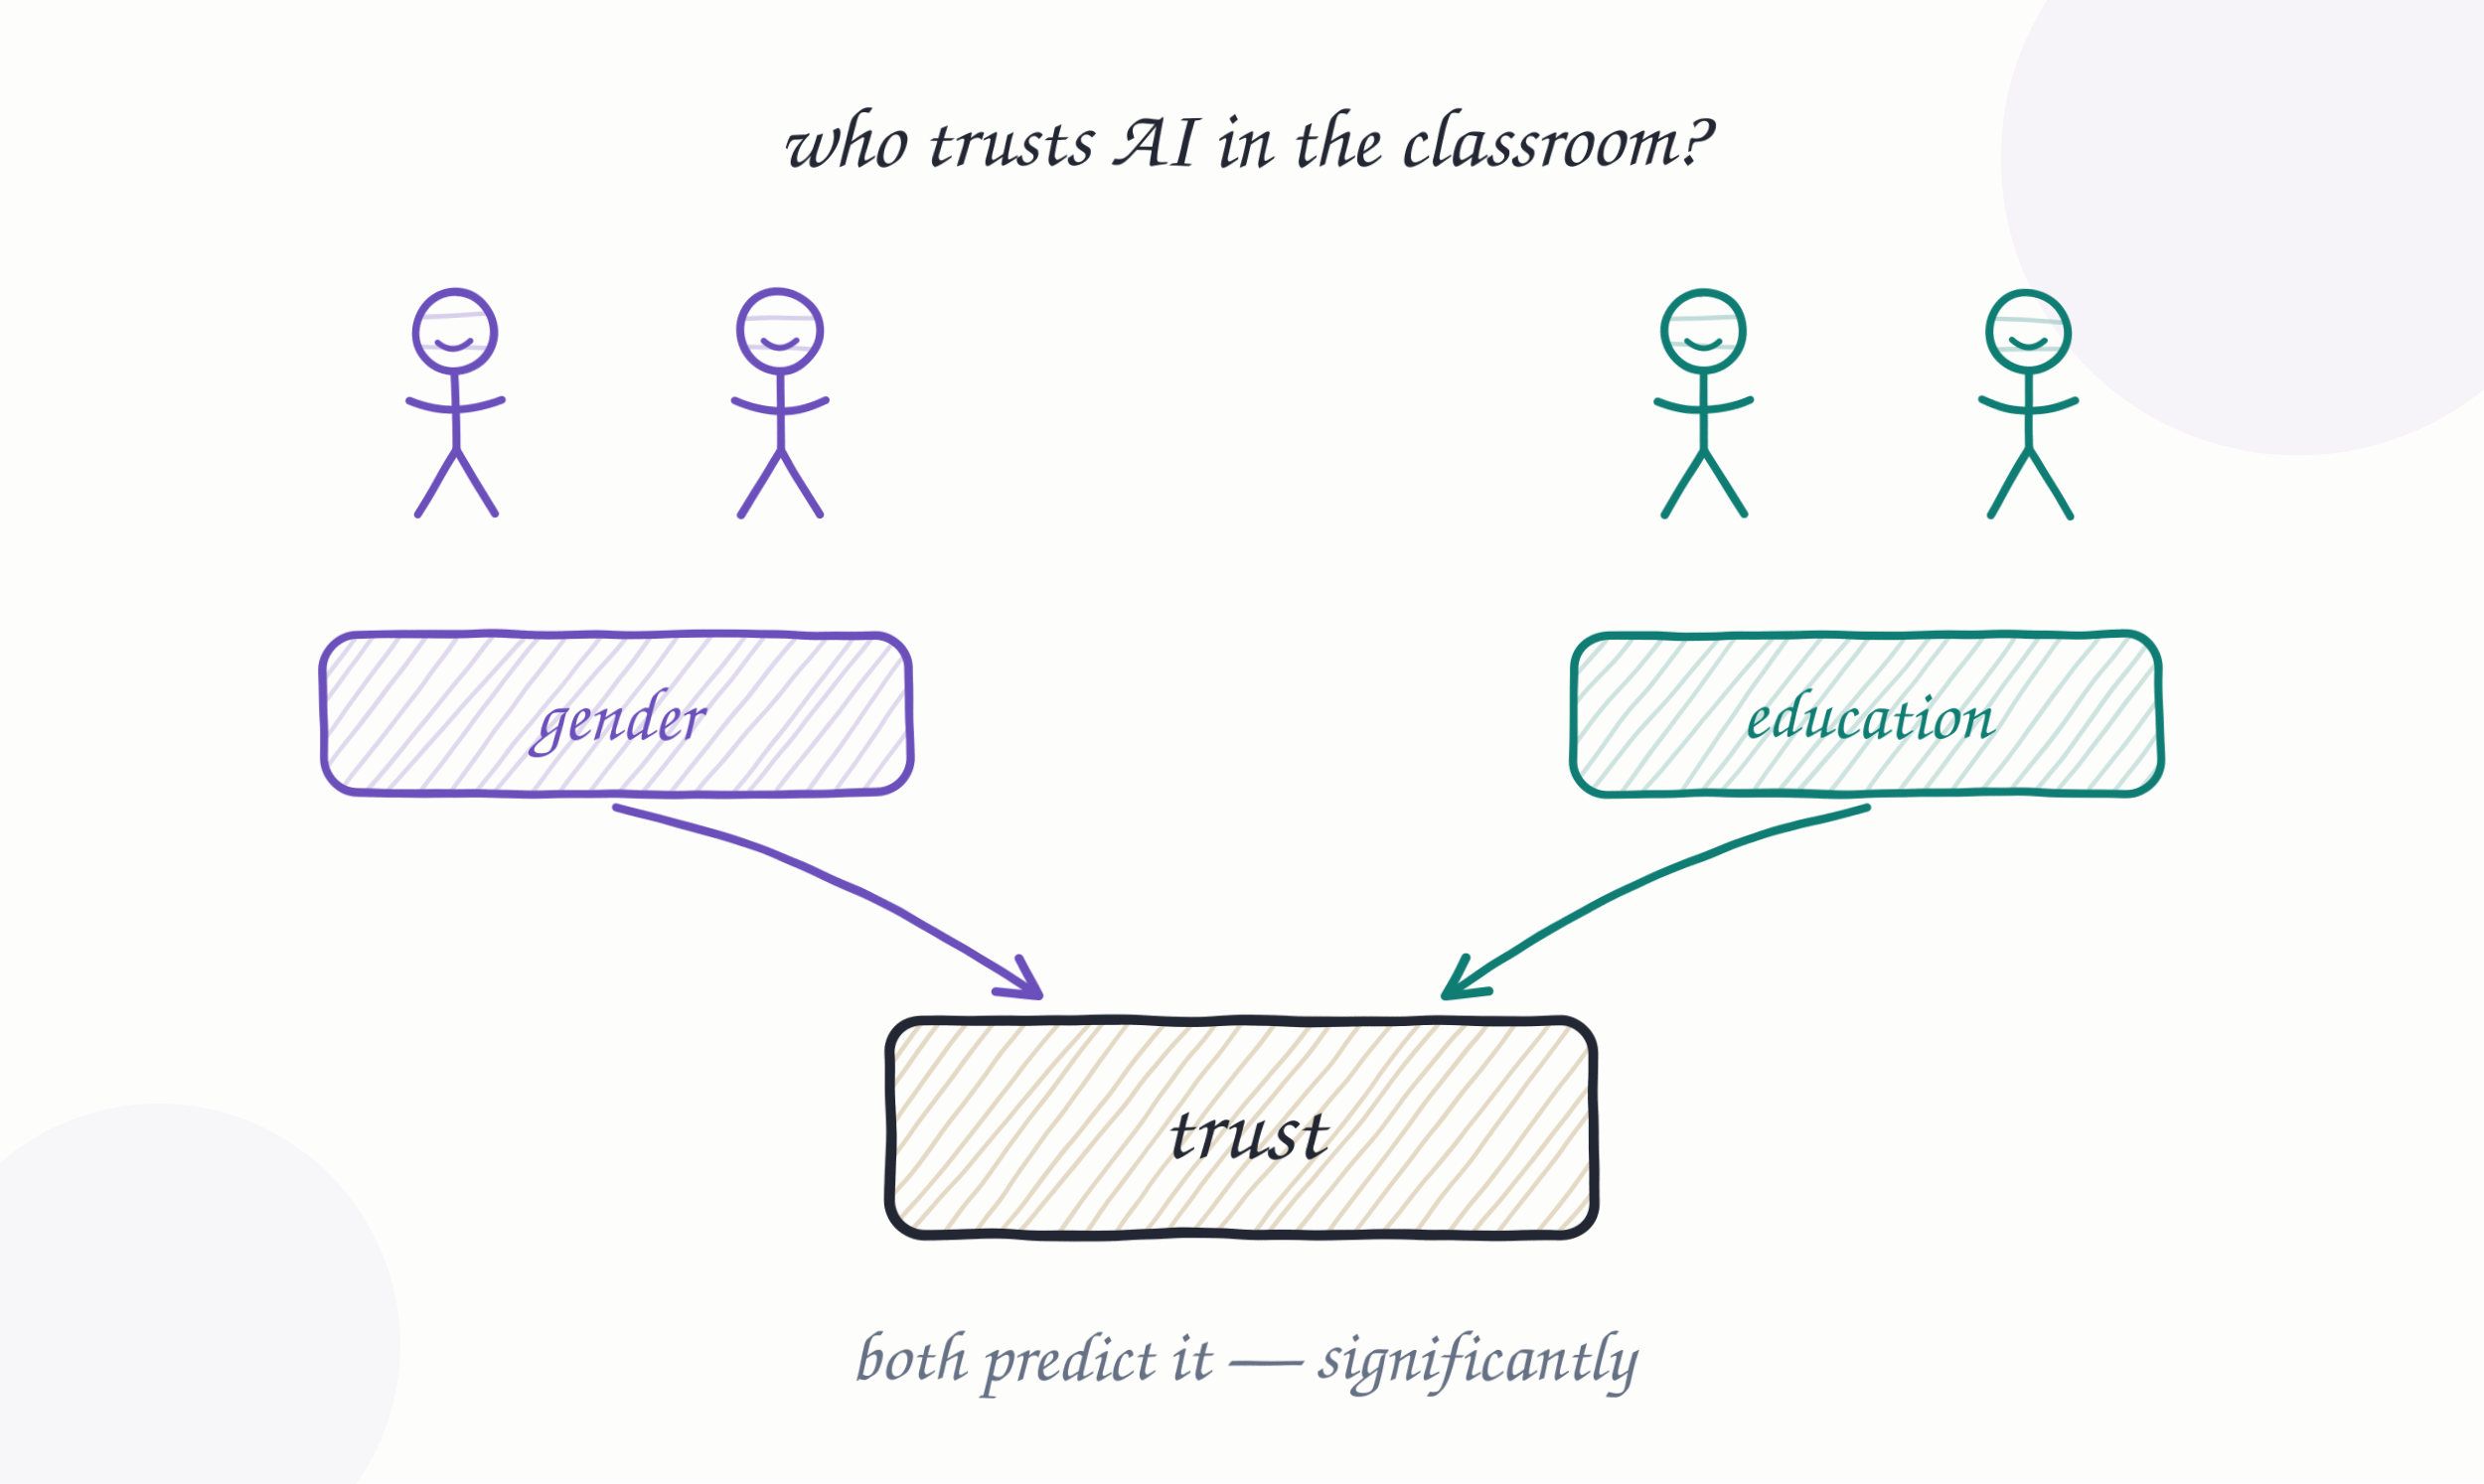
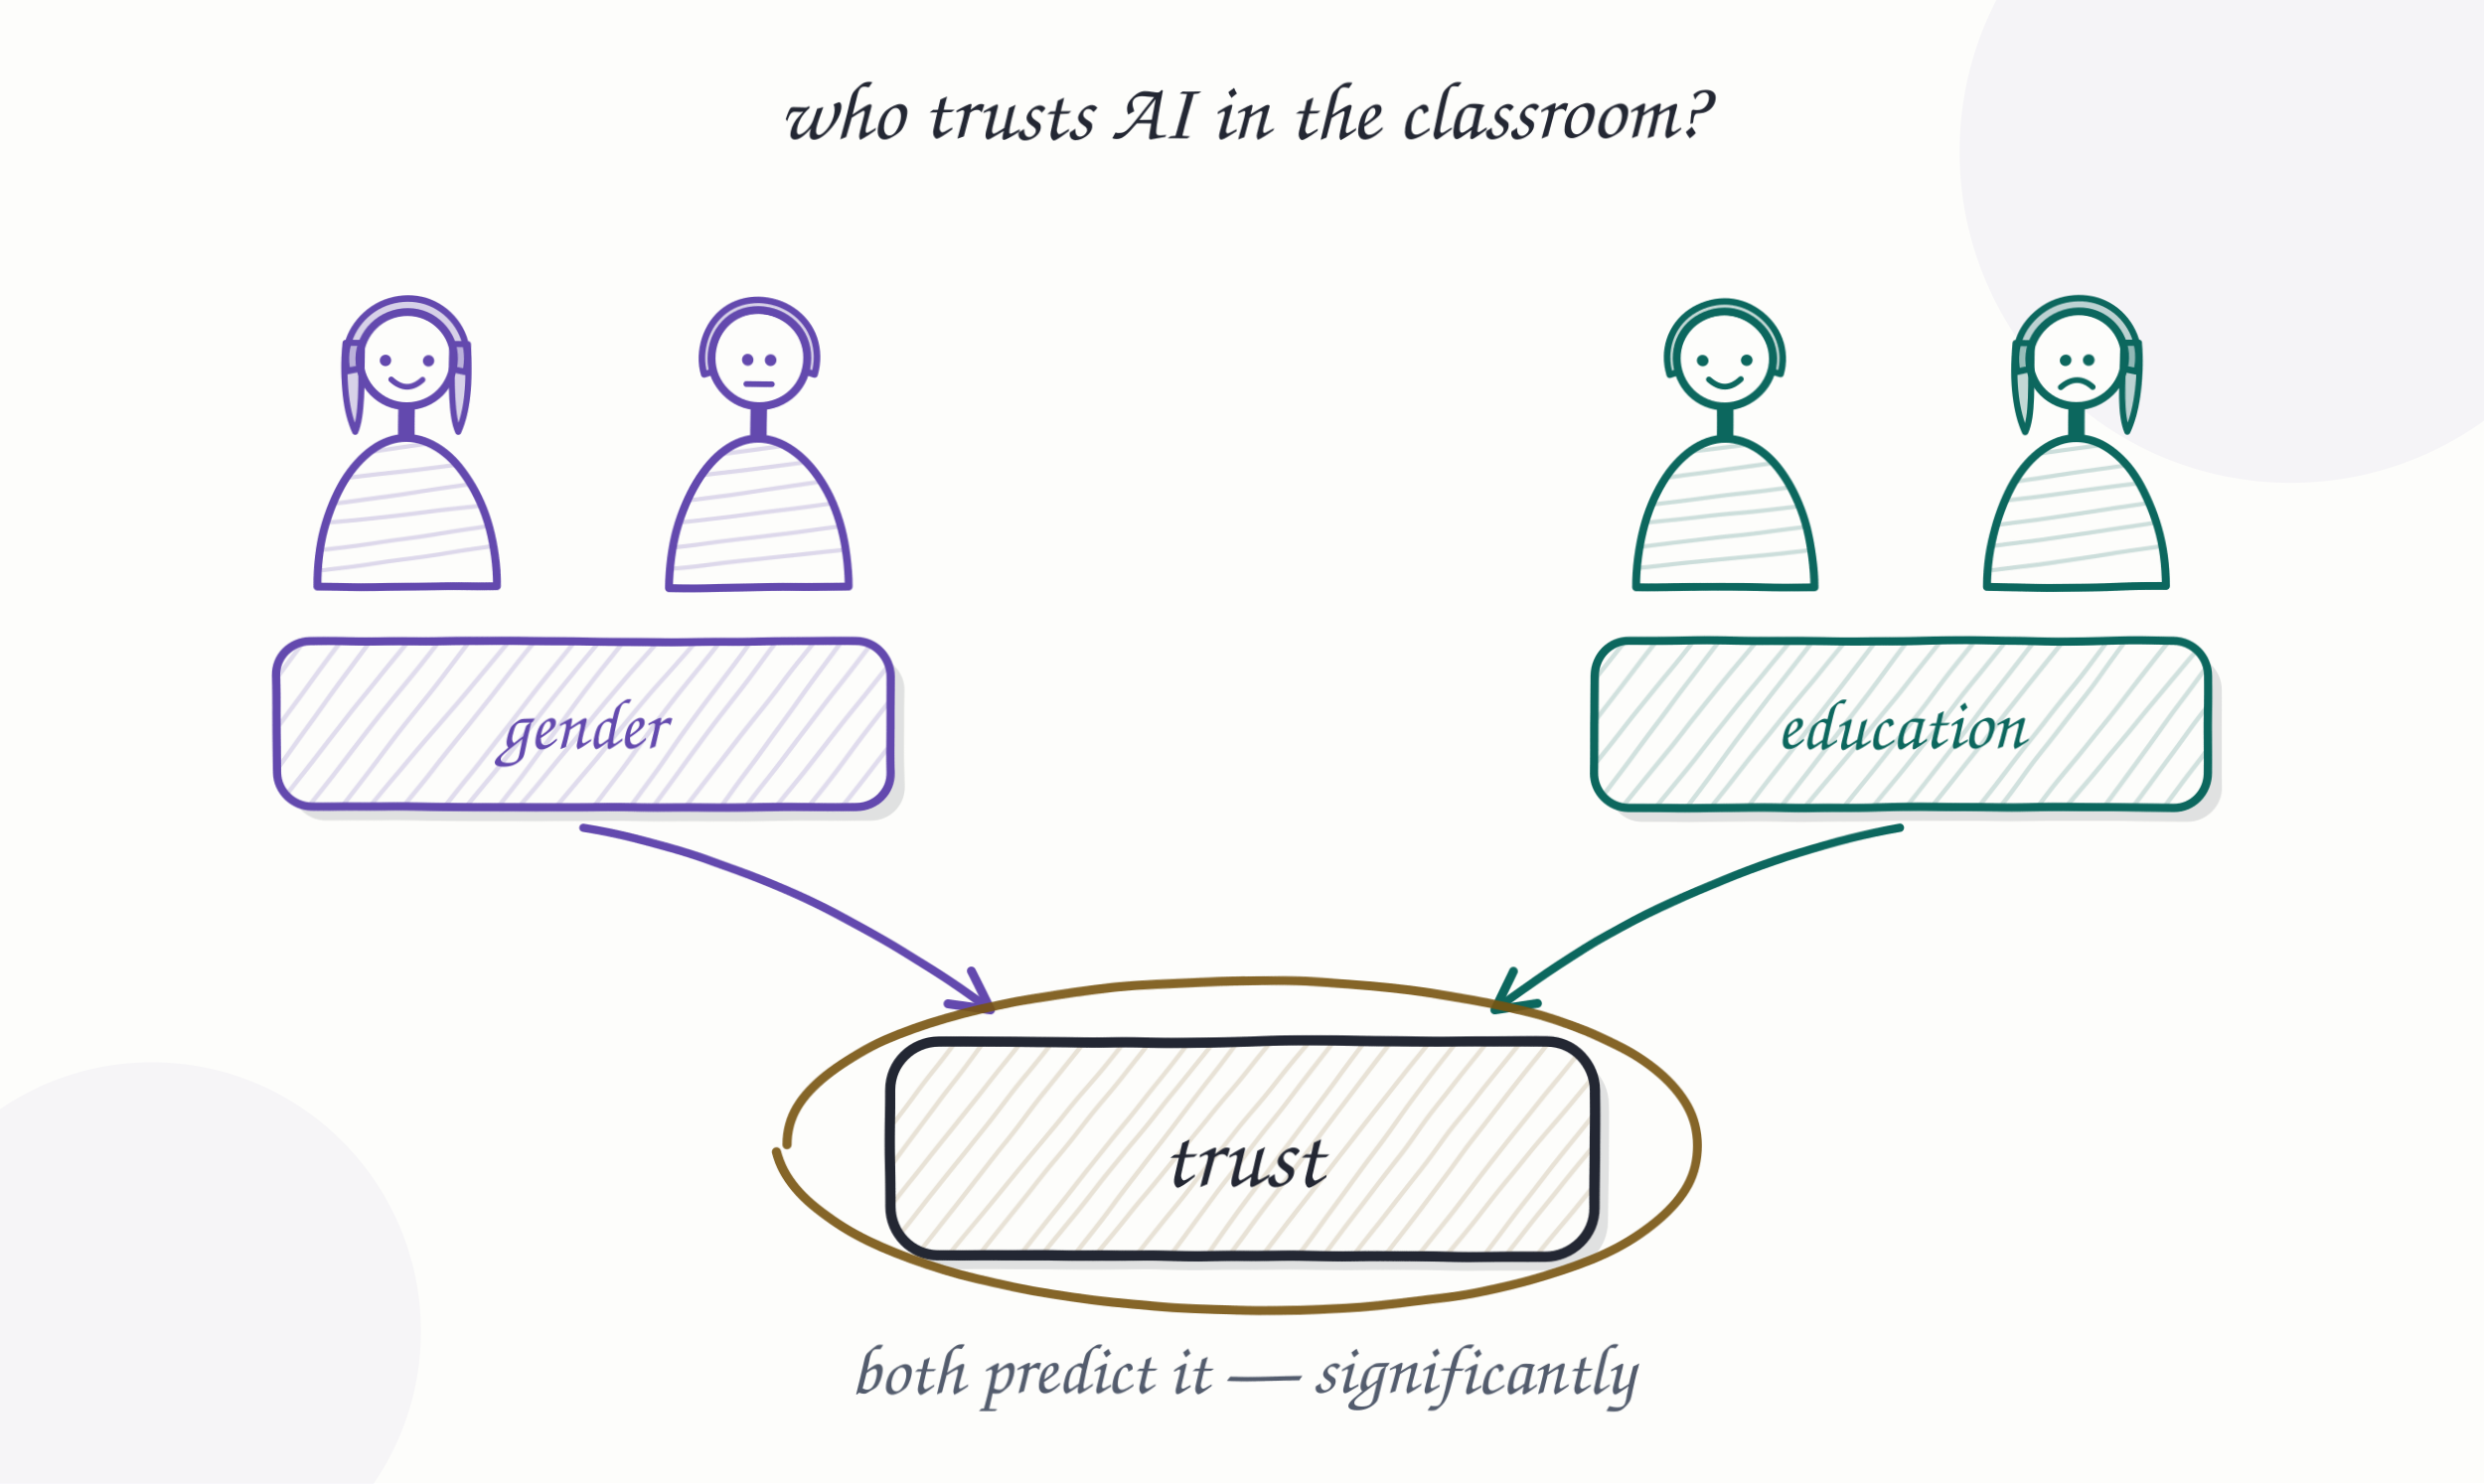
- <svg xmlns="http://www.w3.org/2000/svg" class="wb" viewBox="0 0 720 430" role="img" aria-label="What predicts whether students trust AI-powered educational technology?">
+ <svg xmlns="http://www.w3.org/2000/svg" class="wb" viewBox="0 0 720 430" role="img" aria-label="Gender and educational background correlated significantly with how much students trusted AI-powered educational technology.">
  <defs>
-     <filter id="r4" x="-10%" y="-10%" width="120%" height="120%">
-       <feTurbulence type="fractalNoise" baseFrequency="0.024" numOctaves="3" seed="4" result="n" />
-       <feDisplacementMap in="SourceGraphic" in2="n" scale="2.2" xChannelSelector="R" yChannelSelector="G" />
+     <filter id="rf122" x="-8%" y="-8%" width="116%" height="116%">
+       <feTurbulence type="fractalNoise" baseFrequency="0.018" numOctaves="3" seed="122" result="n" />
+       <feDisplacementMap in="SourceGraphic" in2="n" scale="1.4" xChannelSelector="R" yChannelSelector="G" />
    </filter>
-     <filter id="soft4" x="-20%" y="-20%" width="140%" height="140%">
-       <feGaussianBlur stdDeviation="5" />
-     </filter>
-     <marker id="ah4_667185" viewBox="0 0 12 12" refX="9" refY="6" markerWidth="6.5" markerHeight="6.5" orient="auto-start-reverse">
-       <path d="M1.5 1.5 L10 6 L1.5 10.5" fill="none" stroke="#667185" stroke-width="2" stroke-linecap="round" stroke-linejoin="round" />
-     </marker>
-     <marker id="ah4_232733" viewBox="0 0 12 12" refX="9" refY="6" markerWidth="6.5" markerHeight="6.5" orient="auto-start-reverse">
+     <marker id="ar122_232733" viewBox="0 0 12 12" refX="9" refY="6" markerWidth="6.5" markerHeight="6.5" orient="auto-start-reverse">
      <path d="M1.5 1.5 L10 6 L1.5 10.5" fill="none" stroke="#232733" stroke-width="2" stroke-linecap="round" stroke-linejoin="round" />
    </marker>
-     <marker id="ah4_2563b8" viewBox="0 0 12 12" refX="9" refY="6" markerWidth="6.5" markerHeight="6.5" orient="auto-start-reverse">
-       <path d="M1.5 1.5 L10 6 L1.5 10.5" fill="none" stroke="#2563b8" stroke-width="2" stroke-linecap="round" stroke-linejoin="round" />
-     </marker>
-     <marker id="ah4_6b4fbb" viewBox="0 0 12 12" refX="9" refY="6" markerWidth="6.5" markerHeight="6.5" orient="auto-start-reverse">
-       <path d="M1.5 1.5 L10 6 L1.5 10.5" fill="none" stroke="#6b4fbb" stroke-width="2" stroke-linecap="round" stroke-linejoin="round" />
-     </marker>
-     <marker id="ah4_1b8056" viewBox="0 0 12 12" refX="9" refY="6" markerWidth="6.5" markerHeight="6.5" orient="auto-start-reverse">
-       <path d="M1.5 1.5 L10 6 L1.5 10.5" fill="none" stroke="#1b8056" stroke-width="2" stroke-linecap="round" stroke-linejoin="round" />
-     </marker>
-     <marker id="ah4_0f7d73" viewBox="0 0 12 12" refX="9" refY="6" markerWidth="6.5" markerHeight="6.5" orient="auto-start-reverse">
-       <path d="M1.5 1.5 L10 6 L1.5 10.5" fill="none" stroke="#0f7d73" stroke-width="2" stroke-linecap="round" stroke-linejoin="round" />
-     </marker>
-     <marker id="ah4_c23b52" viewBox="0 0 12 12" refX="9" refY="6" markerWidth="6.5" markerHeight="6.5" orient="auto-start-reverse">
-       <path d="M1.5 1.5 L10 6 L1.5 10.5" fill="none" stroke="#c23b52" stroke-width="2" stroke-linecap="round" stroke-linejoin="round" />
-     </marker>
-     <marker id="ah4_946915" viewBox="0 0 12 12" refX="9" refY="6" markerWidth="6.5" markerHeight="6.5" orient="auto-start-reverse">
-       <path d="M1.5 1.5 L10 6 L1.5 10.5" fill="none" stroke="#946915" stroke-width="2" stroke-linecap="round" stroke-linejoin="round" />
+     <marker id="ar122_6349ae" viewBox="0 0 12 12" refX="9" refY="6" markerWidth="6.5" markerHeight="6.5" orient="auto-start-reverse">
+       <path d="M1.5 1.5 L10 6 L1.5 10.5" fill="none" stroke="#6349ae" stroke-width="2" stroke-linecap="round" stroke-linejoin="round" />
+     </marker>
+     <marker id="ar122_225aa8" viewBox="0 0 12 12" refX="9" refY="6" markerWidth="6.5" markerHeight="6.5" orient="auto-start-reverse">
+       <path d="M1.5 1.5 L10 6 L1.5 10.5" fill="none" stroke="#225aa8" stroke-width="2" stroke-linecap="round" stroke-linejoin="round" />
+     </marker>
+     <marker id="ar122_0c675e" viewBox="0 0 12 12" refX="9" refY="6" markerWidth="6.5" markerHeight="6.5" orient="auto-start-reverse">
+       <path d="M1.5 1.5 L10 6 L1.5 10.5" fill="none" stroke="#0c675e" stroke-width="2" stroke-linecap="round" stroke-linejoin="round" />
+     </marker>
+     <marker id="ar122_166846" viewBox="0 0 12 12" refX="9" refY="6" markerWidth="6.5" markerHeight="6.5" orient="auto-start-reverse">
+       <path d="M1.5 1.5 L10 6 L1.5 10.5" fill="none" stroke="#166846" stroke-width="2" stroke-linecap="round" stroke-linejoin="round" />
+     </marker>
+     <marker id="ar122_785511" viewBox="0 0 12 12" refX="9" refY="6" markerWidth="6.5" markerHeight="6.5" orient="auto-start-reverse">
+       <path d="M1.5 1.5 L10 6 L1.5 10.5" fill="none" stroke="#785511" stroke-width="2" stroke-linecap="round" stroke-linejoin="round" />
+     </marker>
+     <marker id="ar122_a43245" viewBox="0 0 12 12" refX="9" refY="6" markerWidth="6.5" markerHeight="6.5" orient="auto-start-reverse">
+       <path d="M1.5 1.5 L10 6 L1.5 10.5" fill="none" stroke="#a43245" stroke-width="2" stroke-linecap="round" stroke-linejoin="round" />
+     </marker>
+     <marker id="ar122_535c6d" viewBox="0 0 12 12" refX="9" refY="6" markerWidth="6.5" markerHeight="6.5" orient="auto-start-reverse">
+       <path d="M1.5 1.5 L10 6 L1.5 10.5" fill="none" stroke="#535c6d" stroke-width="2" stroke-linecap="round" stroke-linejoin="round" />
    </marker>
  </defs>
  <rect width="720" height="430" fill="#fdfdfb" />
-   <circle cx="666" cy="46" r="86" fill="#6b4fbb" fill-opacity="0.05" />
-   <circle cx="46" cy="390" r="70" fill="#6b4fbb" fill-opacity="0.04" />
-   <g filter="url(#r4)">
-     <text x="360" y="48" text-anchor="middle" font-family="'Caveat','Bradley Hand',cursive" font-size="24" font-weight="600" fill="#232733">who trusts AI in the classroom?</text>
-     <clipPath id="cc4_132_96">
-       <circle cx="132" cy="96" r="11.4" />
-     </clipPath>
-     <g clip-path="url(#cc4_132_96)" stroke="#6b4fbb" stroke-width="1.3" stroke-opacity="0.26" stroke-linecap="round">
-       <path d="M133.1 84.6 L133.1 85.4" fill="none" />
-       <path d="M120.7 91.6 L141.7 90.9" fill="none" />
-       <path d="M121.7 100.0 L143.0 101.0" fill="none" />
-     </g>
-     <circle cx="132" cy="96" r="11.4" fill="none" stroke="#6b4fbb" stroke-width="2.3" />
-     <path d="M132 107.4 L132 130.2" fill="none" stroke="#6b4fbb" stroke-width="2.3" stroke-linecap="round" stroke-linejoin="round" />
-     <path d="M118.7 116.0 Q132 121.7 145.3 116.0" fill="none" stroke="#6b4fbb" stroke-width="2.3" stroke-linecap="round" stroke-linejoin="round" />
-     <path d="M132 130.2 L120.6 149.2" fill="none" stroke="#6b4fbb" stroke-width="2.3" stroke-linecap="round" stroke-linejoin="round" />
-     <path d="M132 130.2 L143.4 149.2" fill="none" stroke="#6b4fbb" stroke-width="2.3" stroke-linecap="round" stroke-linejoin="round" />
-     <path d="M127.2 98.8 q4.8 4.3 9.5 0" fill="none" stroke="#6b4fbb" stroke-width="1.7" stroke-linecap="round" stroke-linejoin="round" />
-     <clipPath id="cc5_226_96">
-       <circle cx="226" cy="96" r="11.4" />
-     </clipPath>
-     <g clip-path="url(#cc5_226_96)" stroke="#6b4fbb" stroke-width="1.3" stroke-opacity="0.26" stroke-linecap="round">
-       <path d="M224.7 84.6 L224.7 85.2" fill="none" />
-       <path d="M216.2 92.4 L237.9 92.1" fill="none" />
-       <path d="M214.7 100.3 L235.8 101.3" fill="none" />
-     </g>
-     <circle cx="226" cy="96" r="11.4" fill="none" stroke="#6b4fbb" stroke-width="2.3" />
-     <path d="M226 107.4 L226 130.2" fill="none" stroke="#6b4fbb" stroke-width="2.3" stroke-linecap="round" stroke-linejoin="round" />
-     <path d="M212.7 116.0 Q226 121.7 239.3 116.0" fill="none" stroke="#6b4fbb" stroke-width="2.3" stroke-linecap="round" stroke-linejoin="round" />
-     <path d="M226 130.2 L214.6 149.2" fill="none" stroke="#6b4fbb" stroke-width="2.3" stroke-linecap="round" stroke-linejoin="round" />
-     <path d="M226 130.2 L237.4 149.2" fill="none" stroke="#6b4fbb" stroke-width="2.3" stroke-linecap="round" stroke-linejoin="round" />
-     <path d="M221.2 98.8 q4.8 4.3 9.5 0" fill="none" stroke="#6b4fbb" stroke-width="1.7" stroke-linecap="round" stroke-linejoin="round" />
-     <clipPath id="cc6_494_96">
-       <circle cx="494" cy="96" r="11.4" />
-     </clipPath>
-     <g clip-path="url(#cc6_494_96)" stroke="#0f7d73" stroke-width="1.3" stroke-opacity="0.26" stroke-linecap="round">
-       <path d="M493.4 84.6 L493.4 85.5" fill="none" />
-       <path d="M482.9 92.4 L504.5 91.8" fill="none" />
-       <path d="M482.2 99.5 L503.8 100.7" fill="none" />
-     </g>
-     <circle cx="494" cy="96" r="11.4" fill="none" stroke="#0f7d73" stroke-width="2.3" />
-     <path d="M494 107.4 L494 130.2" fill="none" stroke="#0f7d73" stroke-width="2.3" stroke-linecap="round" stroke-linejoin="round" />
-     <path d="M480.7 116.0 Q494 121.7 507.3 116.0" fill="none" stroke="#0f7d73" stroke-width="2.3" stroke-linecap="round" stroke-linejoin="round" />
-     <path d="M494 130.2 L482.6 149.2" fill="none" stroke="#0f7d73" stroke-width="2.3" stroke-linecap="round" stroke-linejoin="round" />
-     <path d="M494 130.2 L505.4 149.2" fill="none" stroke="#0f7d73" stroke-width="2.3" stroke-linecap="round" stroke-linejoin="round" />
-     <path d="M489.2 98.8 q4.8 4.3 9.5 0" fill="none" stroke="#0f7d73" stroke-width="1.7" stroke-linecap="round" stroke-linejoin="round" />
-     <clipPath id="cc7_588_96">
-       <circle cx="588" cy="96" r="11.4" />
-     </clipPath>
-     <g clip-path="url(#cc7_588_96)" stroke="#0f7d73" stroke-width="1.3" stroke-opacity="0.26" stroke-linecap="round">
-       <path d="M588.4 84.6 L588.4 83.5" fill="none" />
-       <path d="M578.1 92.7 L599.9 93.3" fill="none" />
-       <path d="M577.8 101.6 L597.7 101.2" fill="none" />
-     </g>
-     <circle cx="588" cy="96" r="11.4" fill="none" stroke="#0f7d73" stroke-width="2.3" />
-     <path d="M588 107.4 L588 130.2" fill="none" stroke="#0f7d73" stroke-width="2.3" stroke-linecap="round" stroke-linejoin="round" />
-     <path d="M574.7 116.0 Q588 121.7 601.3 116.0" fill="none" stroke="#0f7d73" stroke-width="2.3" stroke-linecap="round" stroke-linejoin="round" />
-     <path d="M588 130.2 L576.6 149.2" fill="none" stroke="#0f7d73" stroke-width="2.3" stroke-linecap="round" stroke-linejoin="round" />
-     <path d="M588 130.2 L599.4 149.2" fill="none" stroke="#0f7d73" stroke-width="2.3" stroke-linecap="round" stroke-linejoin="round" />
-     <path d="M583.2 98.8 q4.8 4.3 9.5 0" fill="none" stroke="#0f7d73" stroke-width="1.7" stroke-linecap="round" stroke-linejoin="round" />
-     <clipPath id="c4_94_184">
-       <rect x="94" y="184" width="170" height="46" rx="10" />
-     </clipPath>
-     <g clip-path="url(#c4_94_184)" stroke="#6b4fbb" stroke-width="1.3" stroke-opacity="0.2" stroke-linecap="round">
-       <path d="M58.1 230.0 L94.6 185.0" fill="none" />
-       <path d="M68.7 230.6 L103.5 185.1" fill="none" />
-       <path d="M74.3 230.7 L109.7 183.4" fill="none" />
-       <path d="M82.5 230.3 L116.7 184.4" fill="none" />
-       <path d="M89.0 230.5 L124.9 183.8" fill="none" />
-       <path d="M98.4 230.1 L132.7 185.3" fill="none" />
-       <path d="M106.5 229.3 L142.8 185.1" fill="none" />
-       <path d="M112.6 228.8 L151.5 185.4" fill="none" />
-       <path d="M121.1 230.4 L156.9 183.1" fill="none" />
-       <path d="M130.3 230.0 L164.3 183.3" fill="none" />
-       <path d="M137.3 230.3 L173.9 184.7" fill="none" />
-       <path d="M142.8 230.1 L181.0 185.3" fill="none" />
-       <path d="M153.7 230.9 L189.5 183.1" fill="none" />
-       <path d="M162.3 229.8 L197.6 182.7" fill="none" />
-       <path d="M170.0 231.1 L207.3 182.7" fill="none" />
-       <path d="M178.5 231.5 L216.2 184.2" fill="none" />
-       <path d="M186.3 229.8 L223.1 182.6" fill="none" />
-       <path d="M194.5 229.3 L230.1 185.2" fill="none" />
-       <path d="M201.6 229.4 L240.1 184.2" fill="none" />
-       <path d="M212.2 229.8 L247.5 185.0" fill="none" />
-       <path d="M217.2 228.7 L253.5 184.3" fill="none" />
-       <path d="M225.2 228.4 L261.6 183.4" fill="none" />
-       <path d="M232.2 231.2 L267.8 183.1" fill="none" />
-       <path d="M242.1 228.6 L276.4 182.5" fill="none" />
-       <path d="M250.0 229.2 L285.5 183.9" fill="none" />
-       <path d="M259.2 229.2 L293.2 182.6" fill="none" />
-       <path d="M268.0 230.1 L302.8 184.0" fill="none" />
-       <path d="M275.6 229.2 L312.3 184.4" fill="none" />
-       <path d="M281.9 230.1 L318.6 182.5" fill="none" />
-       <path d="M293.4 230.5 L327.4 184.1" fill="none" />
-     </g>
-     <rect x="94" y="184" width="170" height="46" rx="10" fill="none" stroke="#6b4fbb" stroke-width="2.4" />
-     <text x="179" y="214" text-anchor="middle" font-family="'Caveat','Bradley Hand',cursive" font-size="21" font-weight="600" fill="#6b4fbb">gender</text>
-     <clipPath id="c5_456_184">
-       <rect x="456" y="184" width="170" height="46" rx="10" />
-     </clipPath>
-     <g clip-path="url(#c5_456_184)" stroke="#0f7d73" stroke-width="1.3" stroke-opacity="0.2" stroke-linecap="round">
-       <path d="M418.5 228.7 L456.5 184.9" fill="none" />
-       <path d="M430.2 228.9 L465.1 185.3" fill="none" />
-       <path d="M435.1 230.0 L472.4 185.2" fill="none" />
-       <path d="M443.8 230.9 L481.9 184.0" fill="none" />
-       <path d="M453.2 230.9 L489.8 182.9" fill="none" />
-       <path d="M460.7 229.1 L498.1 184.3" fill="none" />
-       <path d="M469.3 230.4 L503.5 183.6" fill="none" />
-       <path d="M476.6 228.7 L514.5 183.9" fill="none" />
-       <path d="M486.7 230.3 L519.6 182.4" fill="none" />
-       <path d="M492.6 230.6 L528.4 183.9" fill="none" />
-       <path d="M499.6 228.9 L535.5 185.3" fill="none" />
-       <path d="M508.5 229.5 L542.5 182.9" fill="none" />
-       <path d="M514.8 231.2 L551.6 185.2" fill="none" />
-       <path d="M522.1 228.7 L560.3 183.9" fill="none" />
-       <path d="M530.6 229.0 L566.9 182.4" fill="none" />
-       <path d="M541.1 229.1 L574.8 185.0" fill="none" />
-       <path d="M549.5 230.8 L584.3 185.4" fill="none" />
-       <path d="M556.1 231.3 L591.7 184.7" fill="none" />
-       <path d="M564.5 230.9 L599.2 183.1" fill="none" />
-       <path d="M573.6 230.3 L610.0 183.2" fill="none" />
-       <path d="M581.7 230.3 L617.5 184.9" fill="none" />
-       <path d="M588.2 231.1 L624.8 184.7" fill="none" />
-       <path d="M596.0 228.9 L632.5 183.6" fill="none" />
-       <path d="M605.1 228.5 L640.3 184.9" fill="none" />
-       <path d="M612.1 229.7 L647.9 183.6" fill="none" />
-       <path d="M620.1 228.5 L655.2 182.7" fill="none" />
-       <path d="M628.5 228.8 L664.8 182.4" fill="none" />
-       <path d="M637.2 230.5 L672.8 183.3" fill="none" />
-       <path d="M646.7 229.4 L681.3 185.4" fill="none" />
-       <path d="M651.7 231.2 L688.5 184.4" fill="none" />
-       <path d="M660.0 231.1 L697.9 185.4" fill="none" />
-     </g>
-     <rect x="456" y="184" width="170" height="46" rx="10" fill="none" stroke="#0f7d73" stroke-width="2.4" />
-     <text x="541" y="214" text-anchor="middle" font-family="'Caveat','Bradley Hand',cursive" font-size="21" font-weight="600" fill="#0f7d73">education</text>
-     <path d="M179 234 Q240 247 300 288" fill="none" stroke="#6b4fbb" stroke-width="2.4" stroke-linecap="round" stroke-linejoin="round" marker-end="url(#ah4_6b4fbb)" />
-     <path d="M541 234 Q480 247 420 288" fill="none" stroke="#0f7d73" stroke-width="2.4" stroke-linecap="round" stroke-linejoin="round" marker-end="url(#ah4_0f7d73)" />
-     <clipPath id="c4_258_296">
-       <rect x="258" y="296" width="204" height="62" rx="10" />
-     </clipPath>
-     <g clip-path="url(#c4_258_296)" stroke="#946915" stroke-width="1.3" stroke-opacity="0.24" stroke-linecap="round">
-       <path d="M209.6 358.0 L258.6 297.0" fill="none" />
-       <path d="M220.2 358.6 L267.5 297.1" fill="none" />
-       <path d="M225.8 358.7 L273.7 295.4" fill="none" />
-       <path d="M234.0 358.3 L280.7 296.4" fill="none" />
-       <path d="M240.5 358.5 L288.9 295.8" fill="none" />
-       <path d="M249.9 358.1 L296.7 297.3" fill="none" />
-       <path d="M258.0 357.3 L306.8 297.1" fill="none" />
-       <path d="M264.1 356.8 L315.5 297.4" fill="none" />
-       <path d="M272.6 358.4 L320.9 295.1" fill="none" />
-       <path d="M281.8 358.0 L328.3 295.3" fill="none" />
-       <path d="M288.8 358.3 L337.9 296.7" fill="none" />
-       <path d="M294.3 358.1 L345.0 297.3" fill="none" />
-       <path d="M305.2 358.9 L353.5 295.1" fill="none" />
-       <path d="M313.8 357.8 L361.6 294.7" fill="none" />
-       <path d="M321.5 359.1 L371.3 294.7" fill="none" />
-       <path d="M330.0 359.5 L380.2 296.2" fill="none" />
-       <path d="M337.8 357.8 L387.1 294.6" fill="none" />
-       <path d="M346.0 357.3 L394.1 297.2" fill="none" />
-       <path d="M353.1 357.4 L404.1 296.2" fill="none" />
-       <path d="M363.7 357.8 L411.5 297.0" fill="none" />
-       <path d="M368.7 356.7 L417.5 296.3" fill="none" />
-       <path d="M376.7 356.4 L425.6 295.4" fill="none" />
-       <path d="M383.7 359.2 L431.8 295.1" fill="none" />
-       <path d="M393.6 356.6 L440.4 294.5" fill="none" />
-       <path d="M401.5 357.2 L449.5 295.9" fill="none" />
-       <path d="M410.7 357.2 L457.2 294.6" fill="none" />
-       <path d="M419.5 358.1 L466.8 296.0" fill="none" />
-       <path d="M427.1 357.2 L476.3 296.4" fill="none" />
-       <path d="M433.4 358.1 L482.6 294.5" fill="none" />
-       <path d="M444.9 358.5 L491.4 296.1" fill="none" />
-       <path d="M452.0 356.9 L501.0 297.3" fill="none" />
-       <path d="M458.3 358.4 L506.3 295.4" fill="none" />
-       <path d="M466.8 358.7 L514.9 297.4" fill="none" />
-       <path d="M473.8 357.5 L524.8 296.8" fill="none" />
-       <path d="M482.5 358.3 L532.3 295.9" fill="none" />
-       <path d="M491.4 358.5 L538.9 295.1" fill="none" />
-       <path d="M498.3 357.8 L547.4 294.4" fill="none" />
-       <path d="M508.4 356.4 L555.2 296.7" fill="none" />
-     </g>
-     <rect x="258" y="296" width="204" height="62" rx="10" fill="none" stroke="#232733" stroke-width="3.0" />
-     <text x="360" y="336" text-anchor="middle" font-family="'Caveat','Bradley Hand',cursive" font-size="27" font-weight="600" fill="#232733">trust</text>
-     <text x="360" y="400" text-anchor="middle" font-family="'Caveat','Bradley Hand',cursive" font-size="21" font-weight="600" fill="#667185">both predict it — significantly</text>
+   <circle cx="664" cy="44" r="96" fill="#6349ae" fill-opacity="0.05" />
+   <circle cx="44" cy="386" r="78" fill="#6349ae" fill-opacity="0.04" />
+   <g filter="url(#rf122)">
+     <text x="360" y="40" text-anchor="middle" font-family="'Caveat','Bradley Hand',cursive" font-size="24" font-weight="600" fill="#232733">who trusts AI in the classroom?</text>
+     <path d="M118.0 111.4 L118.0 132.5" fill="none" stroke="#6349ae" stroke-width="4.784" stroke-linecap="round" stroke-linejoin="round" />
+     <clipPath id="tor122_122_118_104">
+       <path d="M92.2 170.2 C92.2 146.3 104.2 127.0 118.0 127.0 C131.8 127.0 143.8 146.3 143.8 170.2 Z" />
+     </clipPath>
+     <path d="M92.2 170.2 C92.2 146.3 104.2 127.0 118.0 127.0 C131.8 127.0 143.8 146.3 143.8 170.2 Z" fill="#fdfdfb" />
+     <g clip-path="url(#tor122_122_118_104)" stroke="#6349ae" stroke-width="1.2" stroke-opacity=".2" stroke-linecap="round">
+       <path d="M89 127 L147 119" fill="none" />
+       <path d="M89 134 L147 125" fill="none" />
+       <path d="M89 140 L147 133" fill="none" />
+       <path d="M89 147 L147 139" fill="none" />
+       <path d="M89 152 L147 146" fill="none" />
+       <path d="M89 160 L147 152" fill="none" />
+       <path d="M89 166 L147 158" fill="none" />
+     </g>
+     <path d="M92.2 170.2 C92.2 146.3 104.2 127.0 118.0 127.0 C131.8 127.0 143.8 146.3 143.8 170.2 Z" fill="none" stroke="#6349ae" stroke-width="2.3" stroke-linejoin="round" />
+     <circle cx="118" cy="104" r="13.8" fill="#fdfdfb" stroke="#6349ae" stroke-width="2.3" />
+     <path d="M100.7 107.7 A17.7 17.7 0 1 1 135.3 107.7 L131.5 106.9 A13.8 13.8 0 1 0 104.5 106.9 Z" fill="#6349ae" fill-opacity=".24" stroke="#6349ae" stroke-width="1.9" stroke-linejoin="round" />
+     <path d="M100.2 99.4 C99.2 111.4 100.5 119.6 103.1 125.2 C105.1 120.6 104.8 112.3 104.8 99.4 Z" fill="#6349ae" fill-opacity=".24" stroke="#6349ae" stroke-width="1.8" stroke-linejoin="round" />
+     <path d="M135.8 99.4 C136.8 111.4 135.5 119.6 132.9 125.2 C130.9 120.6 131.2 112.3 131.2 99.4 Z" fill="#6349ae" fill-opacity=".24" stroke="#6349ae" stroke-width="1.8" stroke-linejoin="round" />
+     <circle cx="111.7" cy="104.5" r="1.66" fill="#6349ae" />
+     <circle cx="124.3" cy="104.5" r="1.66" fill="#6349ae" />
+     <path d="M113.4 110.0 q4.6 4.2 9.2 0" fill="none" stroke="#6349ae" stroke-width="1.656" stroke-linecap="round" stroke-linejoin="round" />
+     <path d="M220.0 111.4 L220.0 132.5" fill="none" stroke="#6349ae" stroke-width="4.784" stroke-linecap="round" stroke-linejoin="round" />
+     <clipPath id="tor122_123_220_104">
+       <path d="M194.2 170.2 C194.2 146.3 206.2 127.0 220.0 127.0 C233.8 127.0 245.8 146.3 245.8 170.2 Z" />
+     </clipPath>
+     <path d="M194.2 170.2 C194.2 146.3 206.2 127.0 220.0 127.0 C233.8 127.0 245.8 146.3 245.8 170.2 Z" fill="#fdfdfb" />
+     <g clip-path="url(#tor122_123_220_104)" stroke="#6349ae" stroke-width="1.2" stroke-opacity=".2" stroke-linecap="round">
+       <path d="M191 127 L249 120" fill="none" />
+       <path d="M191 134 L249 126" fill="none" />
+       <path d="M191 139 L249 132" fill="none" />
+       <path d="M191 146 L249 138" fill="none" />
+       <path d="M191 152 L249 145" fill="none" />
+       <path d="M191 159 L249 152" fill="none" />
+       <path d="M191 165 L249 159" fill="none" />
+     </g>
+     <path d="M194.2 170.2 C194.2 146.3 206.2 127.0 220.0 127.0 C233.8 127.0 245.8 146.3 245.8 170.2 Z" fill="none" stroke="#6349ae" stroke-width="2.3" stroke-linejoin="round" />
+     <circle cx="220" cy="104" r="13.8" fill="#fdfdfb" stroke="#6349ae" stroke-width="2.3" />
+     <path d="M204.1 108.6 A16.6 16.6 0 1 1 235.9 108.6 L233.3 107.8 A13.8 13.8 0 1 0 206.7 107.8 Z" fill="#6349ae" fill-opacity=".24" stroke="#6349ae" stroke-width="1.9" stroke-linejoin="round" />
+     <circle cx="216.7" cy="104.5" r="1.66" fill="#6349ae" />
+     <circle cx="223.3" cy="104.5" r="1.66" fill="#6349ae" />
+     <path d="M216.3 111.4 h7.4" fill="none" stroke="#6349ae" stroke-width="1.656" stroke-linecap="round" stroke-linejoin="round" />
+     <path d="M500.0 111.4 L500.0 132.5" fill="none" stroke="#0c675e" stroke-width="4.784" stroke-linecap="round" stroke-linejoin="round" />
+     <clipPath id="tor122_124_500_104">
+       <path d="M474.2 170.2 C474.2 146.3 486.2 127.0 500.0 127.0 C513.8 127.0 525.8 146.3 525.8 170.2 Z" />
+     </clipPath>
+     <path d="M474.2 170.2 C474.2 146.3 486.2 127.0 500.0 127.0 C513.8 127.0 525.8 146.3 525.8 170.2 Z" fill="#fdfdfb" />
+     <g clip-path="url(#tor122_124_500_104)" stroke="#0c675e" stroke-width="1.2" stroke-opacity=".2" stroke-linecap="round">
+       <path d="M471 127 L529 119" fill="none" />
+       <path d="M471 133 L529 126" fill="none" />
+       <path d="M471 140 L529 132" fill="none" />
+       <path d="M471 147 L529 140" fill="none" />
+       <path d="M471 152 L529 146" fill="none" />
+       <path d="M471 159 L529 152" fill="none" />
+       <path d="M471 165 L529 159" fill="none" />
+     </g>
+     <path d="M474.2 170.2 C474.2 146.3 486.2 127.0 500.0 127.0 C513.8 127.0 525.8 146.3 525.8 170.2 Z" fill="none" stroke="#0c675e" stroke-width="2.3" stroke-linejoin="round" />
+     <circle cx="500" cy="104" r="13.8" fill="#fdfdfb" stroke="#0c675e" stroke-width="2.3" />
+     <path d="M484.1 108.6 A16.6 16.6 0 1 1 515.9 108.6 L513.3 107.8 A13.8 13.8 0 1 0 486.7 107.8 Z" fill="#0c675e" fill-opacity=".24" stroke="#0c675e" stroke-width="1.9" stroke-linejoin="round" />
+     <circle cx="493.7" cy="104.5" r="1.66" fill="#0c675e" />
+     <circle cx="506.3" cy="104.5" r="1.66" fill="#0c675e" />
+     <path d="M495.4 110.0 q4.6 4.2 9.2 0" fill="none" stroke="#0c675e" stroke-width="1.656" stroke-linecap="round" stroke-linejoin="round" />
+     <path d="M602.0 111.4 L602.0 132.5" fill="none" stroke="#0c675e" stroke-width="4.784" stroke-linecap="round" stroke-linejoin="round" />
+     <clipPath id="tor122_125_602_104">
+       <path d="M576.2 170.2 C576.2 146.3 588.2 127.0 602.0 127.0 C615.8 127.0 627.8 146.3 627.8 170.2 Z" />
+     </clipPath>
+     <path d="M576.2 170.2 C576.2 146.3 588.2 127.0 602.0 127.0 C615.8 127.0 627.8 146.3 627.8 170.2 Z" fill="#fdfdfb" />
+     <g clip-path="url(#tor122_125_602_104)" stroke="#0c675e" stroke-width="1.2" stroke-opacity=".2" stroke-linecap="round">
+       <path d="M573 127 L631 120" fill="none" />
+       <path d="M573 134 L631 126" fill="none" />
+       <path d="M573 141 L631 133" fill="none" />
+       <path d="M573 146 L631 139" fill="none" />
+       <path d="M573 153 L631 145" fill="none" />
+       <path d="M573 159 L631 151" fill="none" />
+       <path d="M573 166 L631 158" fill="none" />
+     </g>
+     <path d="M576.2 170.2 C576.2 146.3 588.2 127.0 602.0 127.0 C615.8 127.0 627.8 146.3 627.8 170.2 Z" fill="none" stroke="#0c675e" stroke-width="2.3" stroke-linejoin="round" />
+     <circle cx="602" cy="104" r="13.8" fill="#fdfdfb" stroke="#0c675e" stroke-width="2.3" />
+     <path d="M584.7 107.7 A17.7 17.7 0 1 1 619.3 107.7 L615.5 106.9 A13.8 13.8 0 1 0 588.5 106.9 Z" fill="#0c675e" fill-opacity=".24" stroke="#0c675e" stroke-width="1.9" stroke-linejoin="round" />
+     <path d="M584.2 99.4 C583.2 111.4 584.5 119.6 587.1 125.2 C589.1 120.6 588.8 112.3 588.8 99.4 Z" fill="#0c675e" fill-opacity=".24" stroke="#0c675e" stroke-width="1.8" stroke-linejoin="round" />
+     <path d="M619.8 99.4 C620.8 111.4 619.5 119.6 616.9 125.2 C614.9 120.6 615.2 112.3 615.2 99.4 Z" fill="#0c675e" fill-opacity=".24" stroke="#0c675e" stroke-width="1.8" stroke-linejoin="round" />
+     <circle cx="598.7" cy="104.5" r="1.66" fill="#0c675e" />
+     <circle cx="605.3" cy="104.5" r="1.66" fill="#0c675e" />
+     <path d="M597.4 112.3 q4.6 -4.0 9.2 0" fill="none" stroke="#0c675e" stroke-width="1.656" stroke-linecap="round" stroke-linejoin="round" />
+     <rect x="84" y="190" width="178" height="48" rx="10" fill="#232733" fill-opacity="0.13" />
+     <rect x="80" y="186" width="178" height="48" rx="10" fill="#fdfdfb" />
+     <clipPath id="h122_122_80_186">
+       <rect x="80" y="186" width="178" height="48" rx="10" />
+     </clipPath>
+     <g clip-path="url(#h122_122_80_186)" stroke="#6349ae" stroke-width="1.3" stroke-opacity="0.18" stroke-linecap="round">
+       <path d="M44 233 L80 186" fill="none" />
+       <path d="M53 233 L89 185" fill="none" />
+       <path d="M63 234 L99 186" fill="none" />
+       <path d="M72 234 L108 185" fill="none" />
+       <path d="M79 235 L119 185" fill="none" />
+       <path d="M89 234 L128 185" fill="none" />
+       <path d="M98 235 L137 185" fill="none" />
+       <path d="M107 234 L147 187" fill="none" />
+       <path d="M117 234 L156 185" fill="none" />
+       <path d="M128 235 L166 187" fill="none" />
+       <path d="M135 234 L174 186" fill="none" />
+       <path d="M145 233 L181 186" fill="none" />
+       <path d="M151 233 L190 187" fill="none" />
+       <path d="M161 234 L201 187" fill="none" />
+       <path d="M172 234 L208 187" fill="none" />
+       <path d="M182 235 L217 187" fill="none" />
+       <path d="M190 233 L226 185" fill="none" />
+       <path d="M198 235 L237 185" fill="none" />
+       <path d="M209 234 L244 186" fill="none" />
+       <path d="M217 233 L253 186" fill="none" />
+       <path d="M225 234 L262 187" fill="none" />
+       <path d="M235 233 L270 187" fill="none" />
+       <path d="M243 235 L281 187" fill="none" />
+       <path d="M251 235 L291 187" fill="none" />
+       <path d="M262 235 L300 186" fill="none" />
+       <path d="M270 233 L307 187" fill="none" />
+       <path d="M278 233 L317 187" fill="none" />
+       <path d="M289 235 L326 185" fill="none" />
+       <path d="M296 233 L334 187" fill="none" />
+     </g>
+     <rect x="80" y="186" width="178" height="48" rx="10" fill="none" stroke="#6349ae" stroke-width="2.4" />
+     <text x="169" y="217" text-anchor="middle" font-family="'Caveat','Bradley Hand',cursive" font-size="21" font-weight="600" fill="#6349ae">gender</text>
+     <rect x="466" y="190" width="178" height="48" rx="10" fill="#232733" fill-opacity="0.13" />
+     <rect x="462" y="186" width="178" height="48" rx="10" fill="#fdfdfb" />
+     <clipPath id="h122_123_462_186">
+       <rect x="462" y="186" width="178" height="48" rx="10" />
+     </clipPath>
+     <g clip-path="url(#h122_123_462_186)" stroke="#0c675e" stroke-width="1.3" stroke-opacity="0.18" stroke-linecap="round">
+       <path d="M424 235 L462 185" fill="none" />
+       <path d="M433 233 L471 186" fill="none" />
+       <path d="M443 234 L480 186" fill="none" />
+       <path d="M453 233 L490 187" fill="none" />
+       <path d="M462 234 L499 185" fill="none" />
+       <path d="M470 234 L509 186" fill="none" />
+       <path d="M479 235 L518 187" fill="none" />
+       <path d="M488 235 L526 185" fill="none" />
+       <path d="M495 235 L534 187" fill="none" />
+       <path d="M506 235 L543 187" fill="none" />
+       <path d="M517 233 L553 186" fill="none" />
+       <path d="M523 234 L563 186" fill="none" />
+       <path d="M535 233 L572 187" fill="none" />
+       <path d="M542 235 L581 187" fill="none" />
+       <path d="M552 235 L590 186" fill="none" />
+       <path d="M561 233 L599 185" fill="none" />
+       <path d="M573 235 L611 186" fill="none" />
+       <path d="M580 234 L617 185" fill="none" />
+       <path d="M590 235 L628 187" fill="none" />
+       <path d="M599 234 L638 187" fill="none" />
+       <path d="M609 235 L645 186" fill="none" />
+       <path d="M618 234 L654 186" fill="none" />
+       <path d="M627 234 L664 186" fill="none" />
+       <path d="M637 235 L674 186" fill="none" />
+       <path d="M644 233 L682 186" fill="none" />
+       <path d="M653 235 L692 185" fill="none" />
+       <path d="M662 235 L697 187" fill="none" />
+       <path d="M670 234 L707 187" fill="none" />
+       <path d="M677 235 L715 186" fill="none" />
+     </g>
+     <rect x="462" y="186" width="178" height="48" rx="10" fill="none" stroke="#0c675e" stroke-width="2.4" />
+     <text x="551" y="217" text-anchor="middle" font-family="'Caveat','Bradley Hand',cursive" font-size="21" font-weight="600" fill="#0c675e">education</text>
+     <path d="M169 240 Q228 250 286 292" fill="none" stroke="#6349ae" stroke-width="2.4" stroke-linecap="round" stroke-linejoin="round" marker-end="url(#ar122_6349ae)" />
+     <path d="M551 240 Q492 250 434 292" fill="none" stroke="#0c675e" stroke-width="2.4" stroke-linecap="round" stroke-linejoin="round" marker-end="url(#ar122_0c675e)" />
+     <rect x="262" y="306" width="204" height="62" rx="14" fill="#232733" fill-opacity="0.13" />
+     <rect x="258" y="302" width="204" height="62" rx="14" fill="#fdfdfb" />
+     <clipPath id="h122_122_258_302">
+       <rect x="258" y="302" width="204" height="62" rx="14" />
+     </clipPath>
+     <g clip-path="url(#h122_122_258_302)" stroke="#785511" stroke-width="1.3" stroke-opacity="0.16" stroke-linecap="round">
+       <path d="M211 363 L258 302" fill="none" />
+       <path d="M220 363 L267 301" fill="none" />
+       <path d="M230 364 L277 302" fill="none" />
+       <path d="M239 364 L286 301" fill="none" />
+       <path d="M246 365 L297 301" fill="none" />
+       <path d="M256 364 L306 301" fill="none" />
+       <path d="M265 365 L315 301" fill="none" />
+       <path d="M275 364 L325 303" fill="none" />
+       <path d="M284 364 L334 301" fill="none" />
+       <path d="M295 365 L344 303" fill="none" />
+       <path d="M302 364 L352 302" fill="none" />
+       <path d="M312 363 L359 302" fill="none" />
+       <path d="M318 363 L368 303" fill="none" />
+       <path d="M329 364 L379 303" fill="none" />
+       <path d="M339 364 L386 303" fill="none" />
+       <path d="M349 365 L395 303" fill="none" />
+       <path d="M357 363 L404 301" fill="none" />
+       <path d="M365 365 L415 301" fill="none" />
+       <path d="M376 364 L422 302" fill="none" />
+       <path d="M384 363 L431 302" fill="none" />
+       <path d="M392 364 L440 303" fill="none" />
+       <path d="M402 363 L448 303" fill="none" />
+       <path d="M410 365 L459 303" fill="none" />
+       <path d="M418 365 L469 303" fill="none" />
+       <path d="M429 365 L478 302" fill="none" />
+       <path d="M437 363 L485 303" fill="none" />
+       <path d="M446 363 L495 303" fill="none" />
+       <path d="M456 365 L504 301" fill="none" />
+       <path d="M463 363 L512 303" fill="none" />
+       <path d="M471 363 L520 302" fill="none" />
+       <path d="M480 363 L530 303" fill="none" />
+       <path d="M488 363 L537 301" fill="none" />
+       <path d="M501 363 L549 301" fill="none" />
+       <path d="M507 364 L558 301" fill="none" />
+     </g>
+     <rect x="258" y="302" width="204" height="62" rx="14" fill="none" stroke="#232733" stroke-width="3.0" />
+     <text x="360" y="344" text-anchor="middle" font-family="'Caveat','Bradley Hand',cursive" font-size="27" font-weight="600" fill="#232733">trust</text>
+     <path d="M228 332 C228 270 492 267 492 332 C492 397 241 394 225 334" fill="none" stroke="#785511" stroke-width="2.6" stroke-linecap="round" stroke-linejoin="round" stroke-opacity="0.9" />
+     <text x="360" y="404" text-anchor="middle" font-family="'Caveat','Bradley Hand',cursive" font-size="21" font-weight="600" fill="#535c6d">both predict it — significantly</text>
  </g>
</svg>
